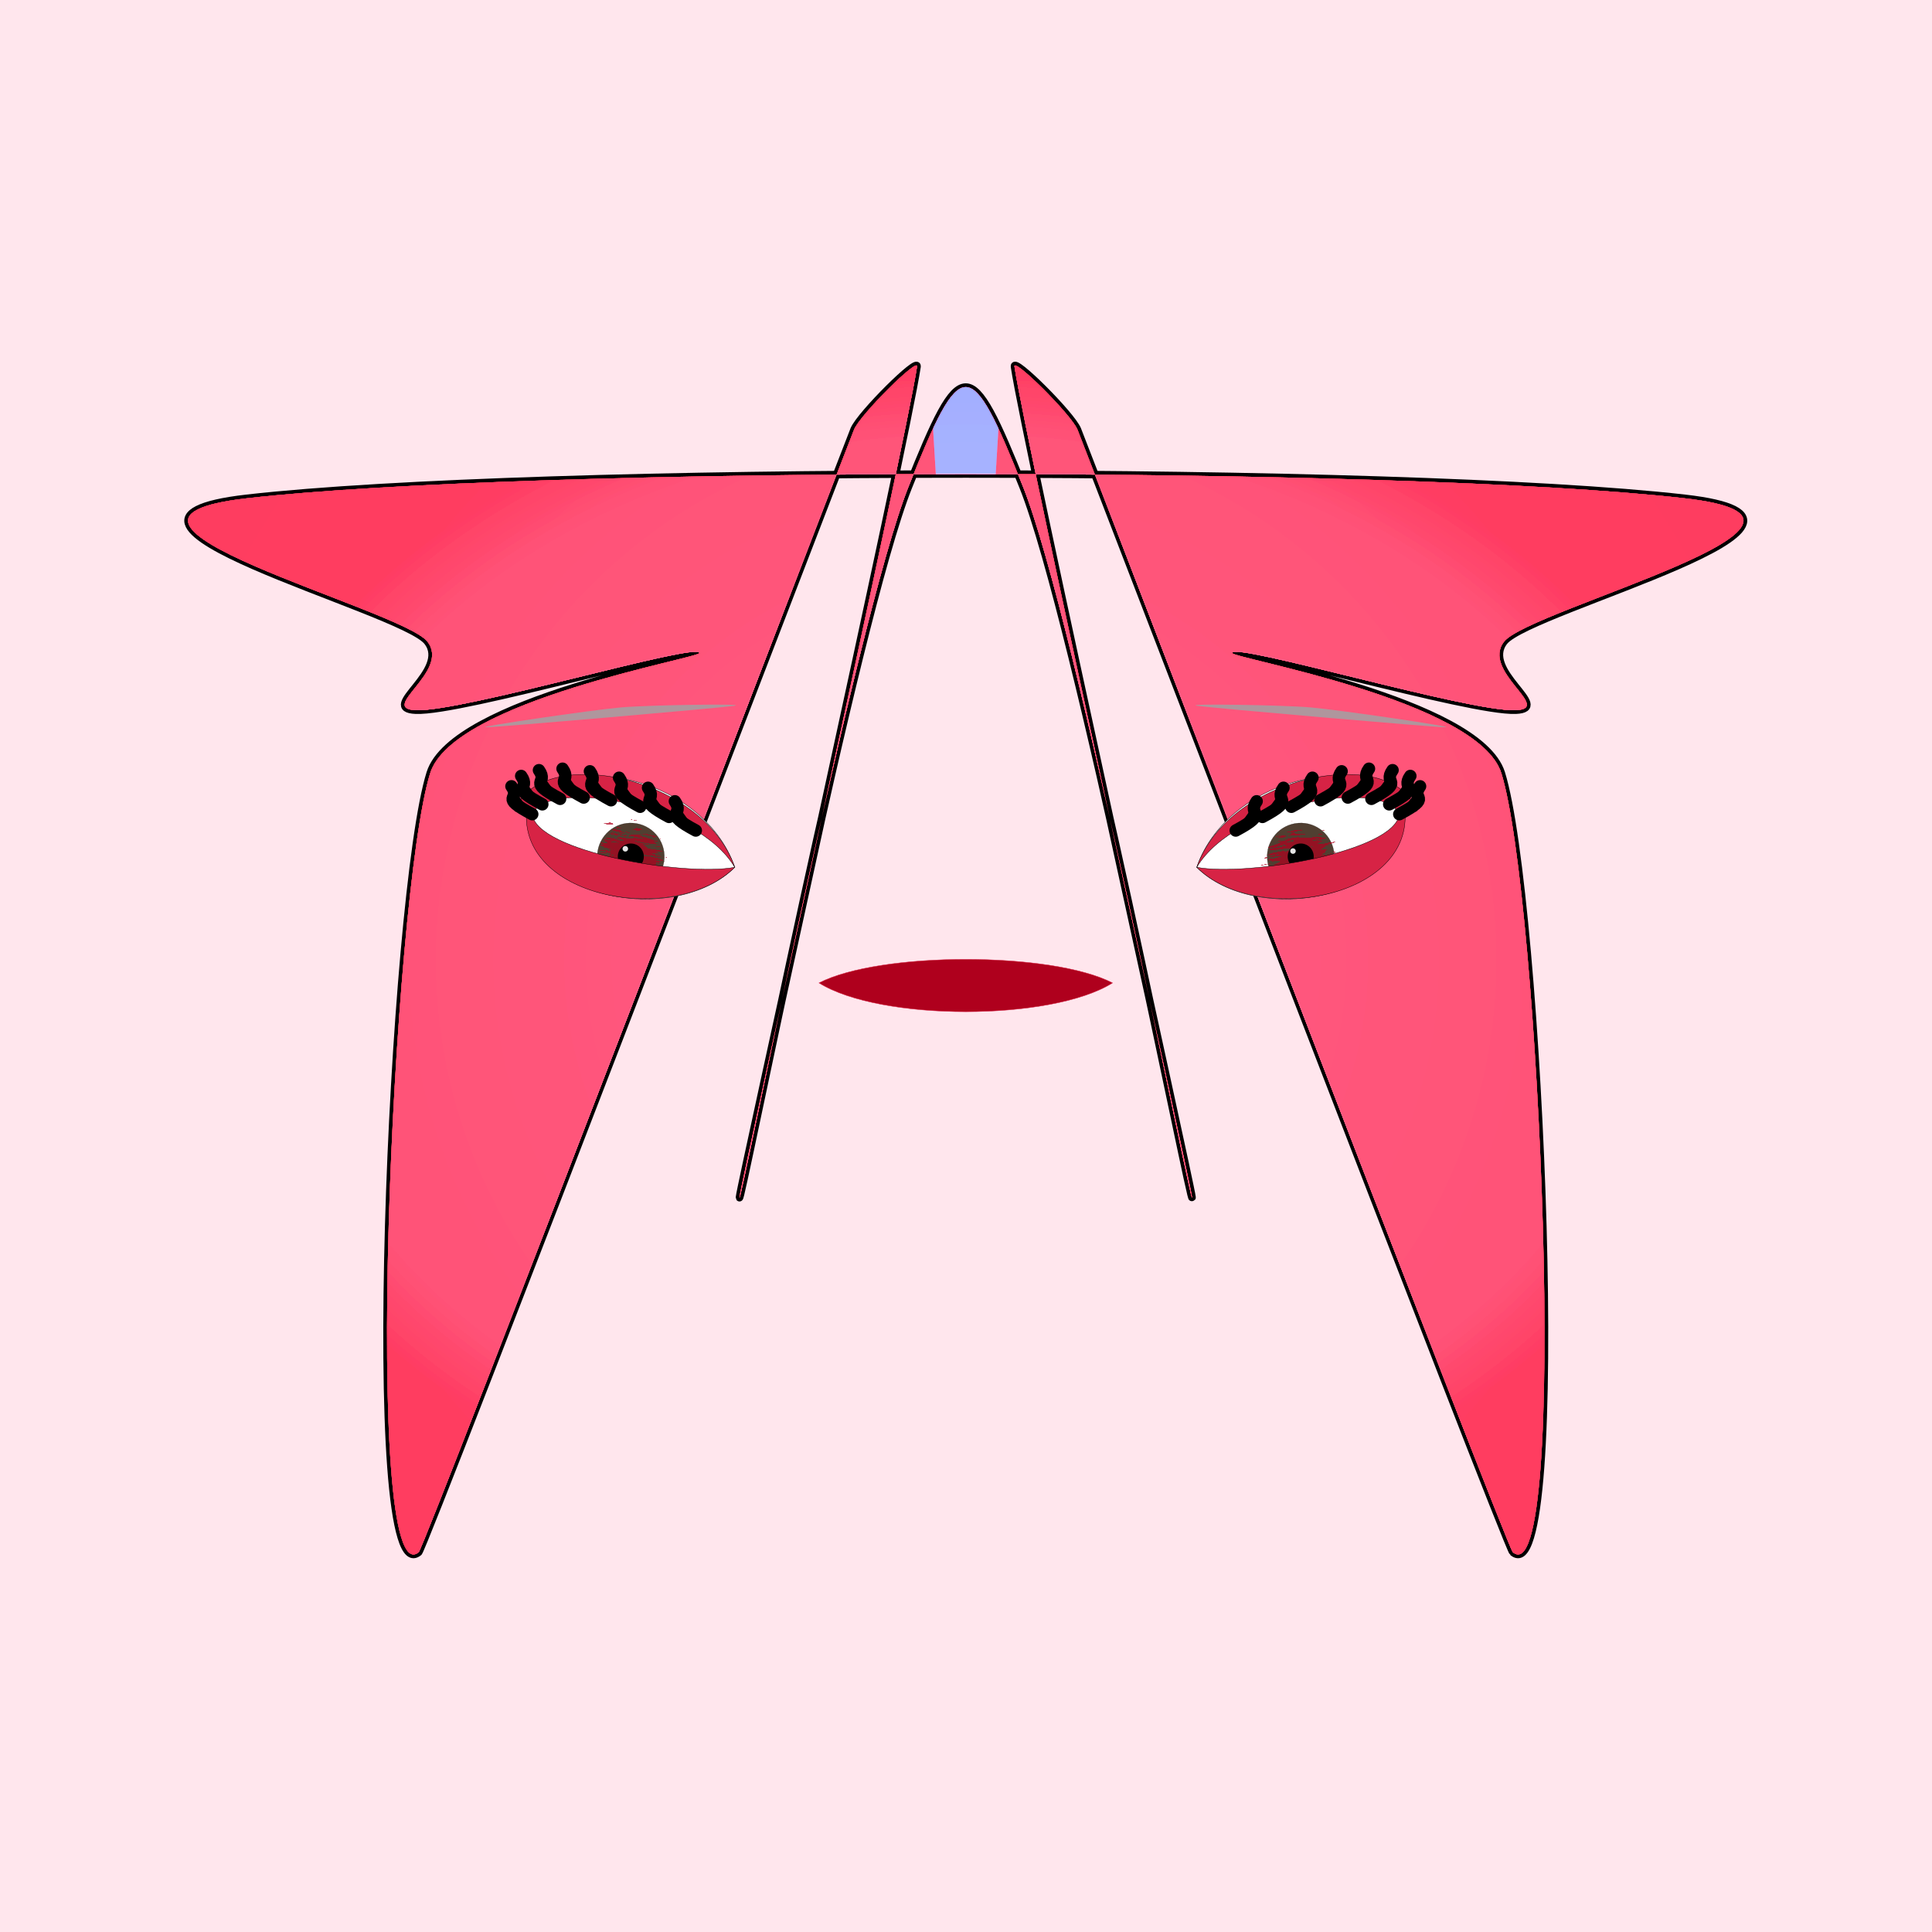
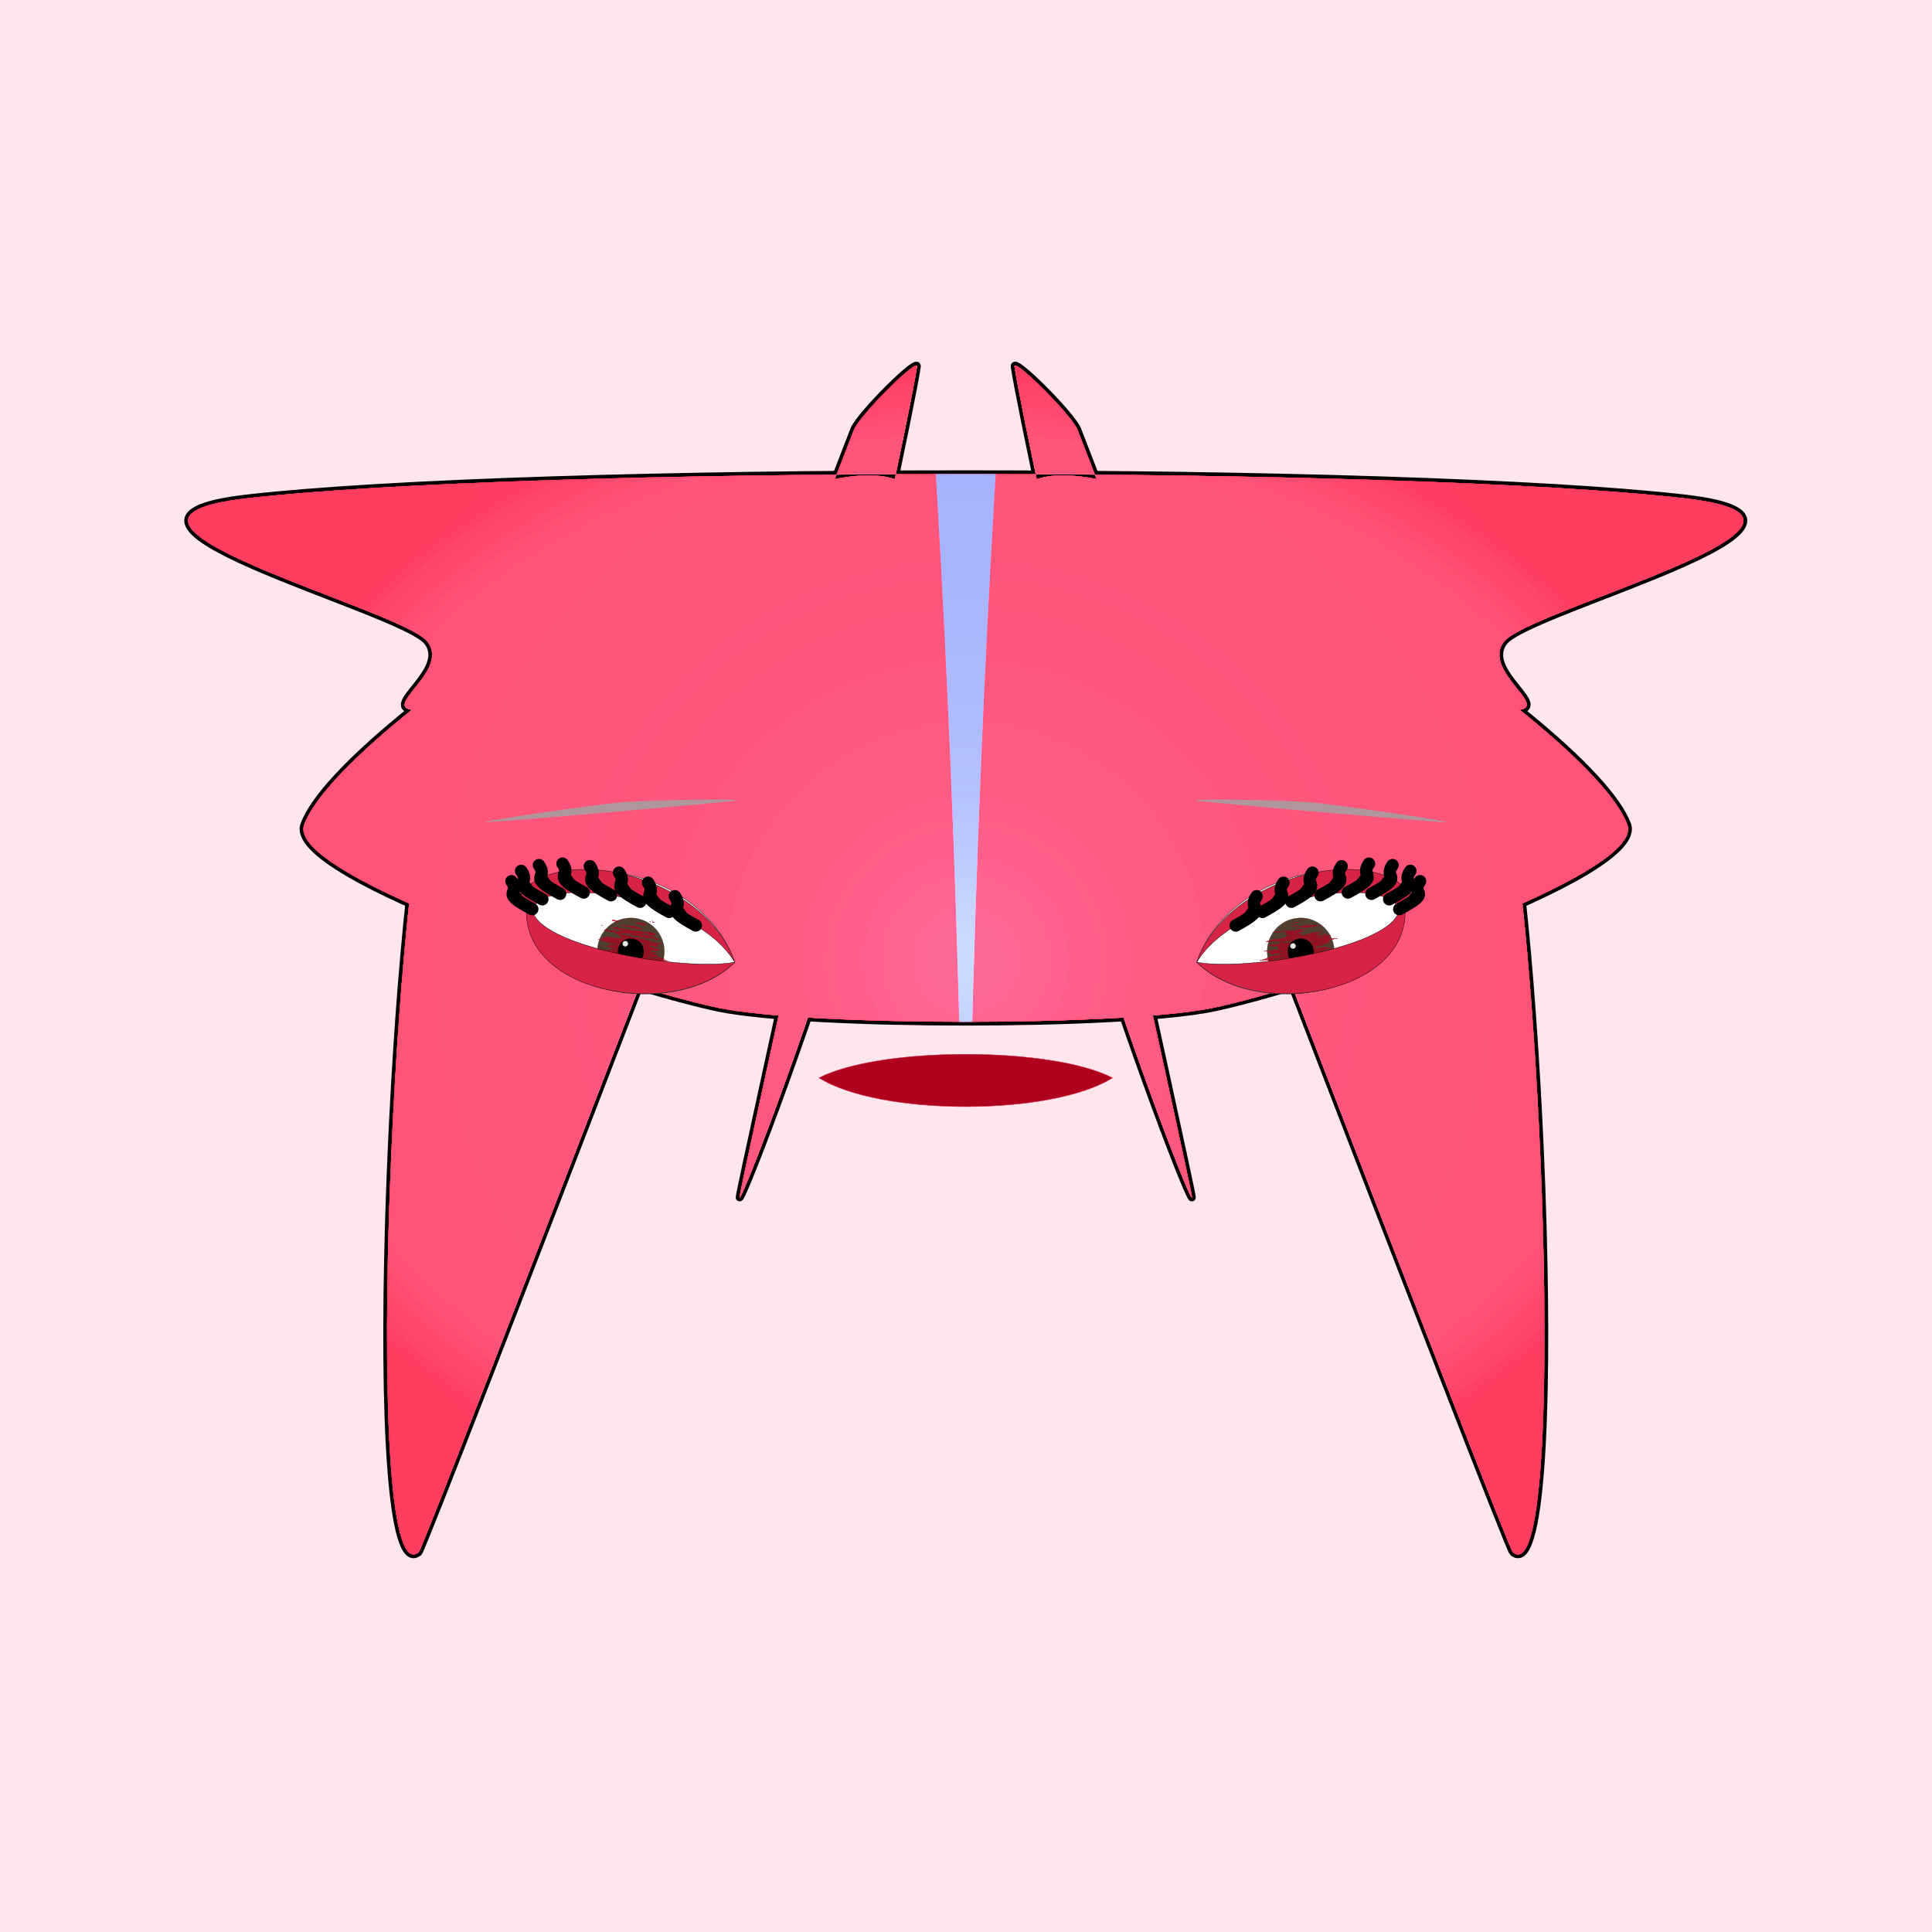
<svg xmlns="http://www.w3.org/2000/svg" viewBox="0 0 10000 10000">
  <rect width="10000" height="10000" fill="#ffe6ed" />
  <g transform="translate(85.07,22.55) scale(0.982739, 0.982739)">
    <defs>
      <mask id="av-pattern">
        <g>
          <g transform="translate(0, 0)">
            <g transform="scale(1 1) rotate(180 5000 5000)">
              <path d="M 0, 8265.16 C -64823.53 8265.16, 5000 71829.82, 5000 2006.29C 5000 71829.82, 74823.53 8265.16, 10000 8265.16Z" fill="#efefef" />
            </g>
          </g>
        </g>
      </mask>
      <radialGradient id="av-gradox" cx="50%" cy="50%" r="50%" fx="50%" fy="50%" spreadMethod="pad">
        <stop offset="89%" stop-color="#ff4b6d" />
        <stop offset="100%" stop-color="#eb3759" />
      </radialGradient>
      <filter id="av-light">
        <feDiffuseLighting in="SourceGraphic" result="light" lighting-color="white">
          <fePointLight x="5000" y="5031.47" z="476.19" />
        </feDiffuseLighting>
        <feComposite in="SourceGraphic" in2="light" operator="arithmetic" k1="0.9" k2="1.1" k3="0" k4="0" />
      </filter>
-       <path id="av-bp" d="M8786.53,2601.36C7293.19 2431.27, 2706.81 2431.27, 1213.47 2601.36C187.61 2718.2, 2026 3182.73, 2163.87 3355.65C2288.65 3512.16, 1902.61 3709.24, 2103.53 3717.7C2348.01 3727.99, 3584.15 3359.37, 3597.02 3415.99C3603.16 3443, 2299.26 3664.13, 2178.96 4049.59C1978.94 4690.47, 1816.55 8397.84, 2118.62 8152.92C2149.26 8128.07, 4375.62 2325.02, 4411.65 2239.3C4445.1 2159.7, 4751.23 1855.88, 4743.54 1907.41C4681.42 2323.6, 3812.88 6217.06, 3808.22 6282.28C3799.74 6400.93, 4418.61 3241.59, 4698.28 2541.02C4977.95 1840.45, 5022.05 1840.45, 5301.72 2541.02C5581.39 3241.59, 6200.26 6400.93, 6191.78 6282.28C6187.12 6217.06, 5318.58 2323.6, 5256.46 1907.41C5248.77 1855.88, 5554.9 2159.7, 5588.35 2239.3C5624.38 2325.02, 7850.74 8128.07, 7881.38 8152.92C8183.45 8397.84, 8021.06 4690.47, 7821.04 4049.59C7700.74 3664.13, 6396.84 3443, 6402.98 3415.99C6415.85 3359.37, 7651.99 3727.99, 7896.47 3717.7C8097.39 3709.24, 7711.35 3512.16, 7836.13 3355.65C7974 3182.73, 9812.39 2718.2, 8786.53 2601.36" />
+       <path id="av-bp" d="M8786.53,2601.36C7293.19 2431.27, 2706.81 2431.27, 1213.47 2601.36C187.61 2718.2, 2026 3182.73, 2163.87 3355.65C2288.65 3512.16, 1902.61 3709.24, 2103.53 3717.7C2348.01 3727.99, 3584.15 3359.37, 3597.02 3415.99C3603.16 3443, 2299.26 3664.13, 2178.96 4049.59C1978.94 4690.47, 1816.55 8397.84, 2118.62 8152.92C2149.26 8128.07, 4375.62 2325.02, 4411.65 2239.3C4445.1 2159.7, 4751.23 1855.88, 4743.54 1907.41C4681.42 2323.6, 3812.88 6217.06, 3808.22 6282.28C3799.74 6400.93, 5127.66 2908.25, 4698.28 2541.02C4239.67 2148.79, 1714.32 3772.02, 1515.19 4321.14C1415.62 4595.7, 3224.4 5190.07, 3702.62 5286.62C4180.84 5383.17, 5819.16 5383.17, 6297.38 5286.62C6775.6 5190.07, 8584.38 4595.7, 8484.81 4321.14C8285.68 3772.02, 5760.33 2148.79, 5301.72 2541.02C4872.34 2908.25, 6200.26 6400.93, 6191.78 6282.28C6187.12 6217.06, 5318.58 2323.6, 5256.46 1907.41C5248.77 1855.88, 5554.9 2159.7, 5588.35 2239.3C5624.38 2325.02, 7850.74 8128.07, 7881.38 8152.92C8183.45 8397.84, 8021.06 4690.47, 7821.04 4049.59C7700.74 3664.13, 6396.84 3443, 6402.98 3415.99C6415.85 3359.37, 7651.99 3727.99, 7896.47 3717.7C8097.39 3709.24, 7711.35 3512.16, 7836.13 3355.65C7974 3182.73, 9812.39 2718.2, 8786.53 2601.36" />
    </defs>
    <use href="#av-bp" stroke-width="39.22" stroke="#000000" fill="#ff4b6d" />
    <g filter="url(#av-light)">
      <use href="#av-bp" fill="#ff4b6d" />
      <use href="#av-bp" fill="url(#av-gradox)" />
      <use href="#av-bp" fill="#8ea5ff" mask="url(#av-pattern)" />
    </g>
    <g id="av-face">
      <defs>
        <clipPath id="av-eye-left-clip">
-           <path d="M2686.6 4355.95 C2740.45 3988.32,3530.9 3988.32,3785.05 4451.95 C3530.9 4808.74,2740.45 4808.74,2686.6 4355.95 Z" />
+           <path d="M2686.6 4855.95 C2740.45 4488.32,3530.9 4488.32,3785.05 4951.95 C3530.9 5308.74,2740.45 5308.74,2686.6 4855.95 Z" />
        </clipPath>
        <clipPath id="av-eye-right-clip">
-           <path d="M7313.4 4355.95 C7259.55 3988.32,6469.1 3988.32,6214.95 4451.95 C6469.1 4808.74,7259.55 4808.74,7313.4 4355.95 Z" />
+           <path d="M7313.4 4855.95 C7259.55 4488.32,6469.1 4488.32,6214.95 4951.95 C6469.1 5308.74,7259.55 5308.74,7313.4 4855.95 Z" />
        </clipPath>
        <filter id="av-eye-noise">
          <feTurbulence type="fractalNoise" stitchTiles="stitch" baseFrequency="0.012 0.067" numOctaves="5" seed="171" result="warp" />
          <feDisplacementMap xChannelSelector="R" yChannelSelector="G" scale="249.33" in="SourceGraphic" in2="warp" />
        </filter>
      </defs>
      <g id="av-mouth" data-family="6">
-         <path d="M4226.77 5154.01 C4549.42 4988.32,5450.58 4988.32,5773.23 5154.01 C5450.58 5356.12,4549.42 5356.12,4226.77 5154.01 Z" fill="#af001d" stroke="#d72345" stroke-width="1.96" stroke-linejoin="round" />
+         <path d="M4226.77 5654.01 C4549.42 5488.32,5450.58 5488.32,5773.23 5654.01 C5450.58 5856.12,4549.42 5856.12,4226.77 5654.01 Z" fill="#af001d" stroke="#d72345" stroke-width="1.96" stroke-linejoin="round" />
      </g>
-       <g id="av-eye-left" transform="rotate(9.695434,3235.83,4488.32)">
-         <path class="av-eyeball" d="M2686.6 4355.95 C2740.45 3988.32,3530.9 3988.32,3785.05 4451.95 C3530.9 4808.74,2740.45 4808.74,2686.6 4355.95 Z" fill="#ffffff" stroke="#000000" stroke-width="1.96" />
+       <g id="av-eye-left" transform="rotate(9.695434,3235.83,4988.32)">
+         <path class="av-eyeball" d="M2686.6 4855.95 C2740.45 4488.32,3530.9 4488.32,3785.05 4951.95 C3530.9 5308.74,2740.45 5308.74,2686.6 4855.95 Z" fill="#ffffff" stroke="#000000" stroke-width="1.96" />
        <g clip-path="url(#av-eye-left-clip)">
-           <circle class="av-iris" cx="3235.83" cy="4488.32" r="176.67" fill="#503f31" stroke="#000000" stroke-width="0.8" />
-           <ellipse class="av-iris-shade" cx="3235.83" cy="4488.32" rx="143.69" ry="119.74" fill="#af001d" opacity="0.722" filter="url(#av-eye-noise)" />
-           <circle class="av-pupil" cx="3235.83" cy="4488.32" r="68.59" fill="#000000" />
-           <circle class="av-highlight" cx="3200.5" cy="4452.99" r="14.72" fill="#ffffff" opacity="0.9" />
-           <circle class="av-highlight" cx="3265.28" cy="4517.77" r="9.3" fill="#002b37" opacity="0.3" />
-           <circle class="av-highlight" cx="3271.16" cy="4523.65" r="6.31" fill="#ffffff" opacity="0.8" />
+           <circle class="av-iris" cx="3235.83" cy="4988.32" r="176.67" fill="#503f31" stroke="#000000" stroke-width="0.8" />
+           <ellipse class="av-iris-shade" cx="3235.83" cy="4988.32" rx="143.69" ry="119.74" fill="#af001d" opacity="0.722" filter="url(#av-eye-noise)" />
+           <circle class="av-pupil" cx="3235.83" cy="4988.32" r="68.59" fill="#000000" />
+           <circle class="av-highlight" cx="3200.5" cy="4952.99" r="14.72" fill="#ffffff" opacity="0.9" />
+           <circle class="av-highlight" cx="3265.28" cy="5017.77" r="9.3" fill="#002b37" opacity="0.3" />
+           <circle class="av-highlight" cx="3271.16" cy="5023.65" r="6.31" fill="#ffffff" opacity="0.8" />
        </g>
-         <path class="av-upper-lid" d="M2593.48 4355.95 C2647.33 3988.32,3530.9 3988.32,3785.05 4451.95 C3530.9 4152.5,2740.45 4152.5,2686.6 4355.95 Z" fill="#d72345" stroke="#000000" stroke-width="1.96" />
-         <path class="av-lower-lid" d="M2655.56 4355.95 C2709.41 4808.74,3530.9 4808.74,3785.05 4451.95 C3530.9 4546.16,2740.45 4546.16,2686.6 4355.95 Z" fill="#d72345" stroke="#000000" stroke-width="1.96" />
-         <path class="av-lash" d="M2686.6 4355.95 C2490.67 4290.64, 2619.18 4294.84, 2553.87 4229.53" stroke="#000000" stroke-width="65.31" stroke-linecap="round" fill="#000000" />
-         <path class="av-lash" d="M2730.09 4295.8 C2534.16 4230.49, 2660.56 4232.55, 2595.25 4167.24" stroke="#000000" stroke-width="65.31" stroke-linecap="round" fill="#000000" />
-         <path class="av-lash" d="M2817.66 4251.52 C2621.73 4186.21, 2747.68 4186.78, 2682.37 4121.47" stroke="#000000" stroke-width="65.31" stroke-linecap="round" fill="#000000" />
-         <path class="av-lash" d="M2938.84 4223.87 C2742.91 4158.56, 2868.84 4158.25, 2803.53 4092.94" stroke="#000000" stroke-width="65.31" stroke-linecap="round" fill="#000000" />
-         <path class="av-lash" d="M3083.16 4213.67 C2887.23 4148.36, 3013.24 4147.43, 2947.93 4082.12" stroke="#000000" stroke-width="65.31" stroke-linecap="round" fill="#000000" />
-         <path class="av-lash" d="M3240.12 4221.71 C3044.19 4156.4, 3170.34 4154.94, 3105.03 4089.63" stroke="#000000" stroke-width="65.31" stroke-linecap="round" fill="#000000" />
-         <path class="av-lash" d="M3399.28 4248.76 C3203.35 4183.45, 3329.71 4181.46, 3264.4 4116.15" stroke="#000000" stroke-width="65.31" stroke-linecap="round" fill="#000000" />
-         <path class="av-lash" d="M3550.13 4295.63 C3354.2 4230.32, 3480.9 4227.72, 3415.59 4162.41" stroke="#000000" stroke-width="65.31" stroke-linecap="round" fill="#000000" />
+         <path class="av-upper-lid" d="M2593.48 4855.95 C2647.33 4488.32,3530.9 4488.32,3785.05 4951.95 C3530.9 4652.5,2740.45 4652.5,2686.6 4855.95 Z" fill="#d72345" stroke="#000000" stroke-width="1.96" />
+         <path class="av-lower-lid" d="M2655.56 4855.95 C2709.41 5308.74,3530.9 5308.74,3785.05 4951.95 C3530.9 5046.16,2740.45 5046.16,2686.6 4855.95 Z" fill="#d72345" stroke="#000000" stroke-width="1.96" />
+         <path class="av-lash" d="M2686.6 4855.95 C2490.67 4790.64, 2619.18 4794.84, 2553.87 4729.53" stroke="#000000" stroke-width="65.31" stroke-linecap="round" fill="#000000" />
+         <path class="av-lash" d="M2730.09 4795.8 C2534.16 4730.49, 2660.56 4732.55, 2595.25 4667.24" stroke="#000000" stroke-width="65.31" stroke-linecap="round" fill="#000000" />
+         <path class="av-lash" d="M2817.66 4751.52 C2621.73 4686.21, 2747.68 4686.78, 2682.37 4621.47" stroke="#000000" stroke-width="65.31" stroke-linecap="round" fill="#000000" />
+         <path class="av-lash" d="M2938.84 4723.87 C2742.91 4658.56, 2868.84 4658.25, 2803.53 4592.94" stroke="#000000" stroke-width="65.31" stroke-linecap="round" fill="#000000" />
+         <path class="av-lash" d="M3083.16 4713.67 C2887.23 4648.36, 3013.24 4647.43, 2947.93 4582.12" stroke="#000000" stroke-width="65.31" stroke-linecap="round" fill="#000000" />
+         <path class="av-lash" d="M3240.12 4721.71 C3044.19 4656.4, 3170.34 4654.94, 3105.03 4589.63" stroke="#000000" stroke-width="65.31" stroke-linecap="round" fill="#000000" />
+         <path class="av-lash" d="M3399.28 4748.76 C3203.35 4683.45, 3329.71 4681.46, 3264.4 4616.15" stroke="#000000" stroke-width="65.31" stroke-linecap="round" fill="#000000" />
+         <path class="av-lash" d="M3550.13 4795.63 C3354.2 4730.32, 3480.9 4727.72, 3415.59 4662.41" stroke="#000000" stroke-width="65.31" stroke-linecap="round" fill="#000000" />
      </g>
-       <g id="av-eye-right" transform="rotate(-9.695434,6764.17,4488.32)">
-         <path class="av-eyeball" d="M7313.4 4355.95 C7259.55 3988.32,6469.1 3988.32,6214.95 4451.95 C6469.1 4808.74,7259.55 4808.74,7313.4 4355.95 Z" fill="#ffffff" stroke="#000000" stroke-width="1.96" />
+       <g id="av-eye-right" transform="rotate(-9.695434,6764.17,4988.32)">
+         <path class="av-eyeball" d="M7313.4 4855.95 C7259.55 4488.32,6469.1 4488.32,6214.95 4951.95 C6469.1 5308.74,7259.55 5308.74,7313.4 4855.95 Z" fill="#ffffff" stroke="#000000" stroke-width="1.96" />
        <g clip-path="url(#av-eye-right-clip)">
-           <circle class="av-iris" cx="6764.17" cy="4488.32" r="176.67" fill="#503f31" stroke="#000000" stroke-width="0.8" />
-           <ellipse class="av-iris-shade" cx="6764.17" cy="4488.32" rx="143.69" ry="119.74" fill="#af001d" opacity="0.722" filter="url(#av-eye-noise)" />
-           <circle class="av-pupil" cx="6764.17" cy="4488.32" r="68.59" fill="#000000" />
-           <circle class="av-highlight" cx="6728.84" cy="4452.99" r="14.72" fill="#ffffff" opacity="0.9" />
-           <circle class="av-highlight" cx="6793.62" cy="4517.77" r="9.3" fill="#002b37" opacity="0.3" />
-           <circle class="av-highlight" cx="6799.5" cy="4523.65" r="6.31" fill="#ffffff" opacity="0.8" />
+           <circle class="av-iris" cx="6764.17" cy="4988.32" r="176.67" fill="#503f31" stroke="#000000" stroke-width="0.8" />
+           <ellipse class="av-iris-shade" cx="6764.17" cy="4988.32" rx="143.69" ry="119.74" fill="#af001d" opacity="0.722" filter="url(#av-eye-noise)" />
+           <circle class="av-pupil" cx="6764.17" cy="4988.32" r="68.59" fill="#000000" />
+           <circle class="av-highlight" cx="6728.84" cy="4952.99" r="14.72" fill="#ffffff" opacity="0.9" />
+           <circle class="av-highlight" cx="6793.62" cy="5017.77" r="9.3" fill="#002b37" opacity="0.3" />
+           <circle class="av-highlight" cx="6799.5" cy="5023.65" r="6.31" fill="#ffffff" opacity="0.8" />
        </g>
-         <path class="av-upper-lid" d="M7406.52 4355.95 C7352.67 3988.32,6469.1 3988.32,6214.95 4451.95 C6469.1 4152.5,7259.55 4152.5,7313.4 4355.95 Z" fill="#d72345" stroke="#000000" stroke-width="1.96" />
-         <path class="av-lower-lid" d="M7344.44 4355.95 C7290.59 4808.74,6469.1 4808.74,6214.95 4451.95 C6469.1 4546.16,7259.55 4546.16,7313.4 4355.95 Z" fill="#d72345" stroke="#000000" stroke-width="1.96" />
-         <path class="av-lash" d="M7313.4 4355.95 C7509.33 4290.64, 7380.82 4294.84, 7446.13 4229.53" stroke="#000000" stroke-width="65.31" stroke-linecap="round" fill="#000000" />
-         <path class="av-lash" d="M7269.91 4295.8 C7465.84 4230.49, 7339.44 4232.55, 7404.75 4167.24" stroke="#000000" stroke-width="65.31" stroke-linecap="round" fill="#000000" />
-         <path class="av-lash" d="M7182.34 4251.52 C7378.27 4186.21, 7252.32 4186.77, 7317.63 4121.46" stroke="#000000" stroke-width="65.31" stroke-linecap="round" fill="#000000" />
-         <path class="av-lash" d="M7061.16 4223.87 C7257.09 4158.56, 7131.16 4158.25, 7196.47 4092.94" stroke="#000000" stroke-width="65.31" stroke-linecap="round" fill="#000000" />
-         <path class="av-lash" d="M6916.84 4213.67 C7112.77 4148.36, 6986.76 4147.43, 7052.07 4082.12" stroke="#000000" stroke-width="65.31" stroke-linecap="round" fill="#000000" />
-         <path class="av-lash" d="M6759.88 4221.71 C6955.81 4156.4, 6829.66 4154.94, 6894.97 4089.63" stroke="#000000" stroke-width="65.31" stroke-linecap="round" fill="#000000" />
-         <path class="av-lash" d="M6600.72 4248.76 C6796.65 4183.45, 6670.29 4181.46, 6735.6 4116.15" stroke="#000000" stroke-width="65.31" stroke-linecap="round" fill="#000000" />
-         <path class="av-lash" d="M6449.87 4295.63 C6645.8 4230.32, 6519.09 4227.72, 6584.4 4162.41" stroke="#000000" stroke-width="65.31" stroke-linecap="round" fill="#000000" />
+         <path class="av-upper-lid" d="M7406.52 4855.95 C7352.67 4488.32,6469.1 4488.32,6214.95 4951.95 C6469.1 4652.5,7259.55 4652.5,7313.4 4855.95 Z" fill="#d72345" stroke="#000000" stroke-width="1.96" />
+         <path class="av-lower-lid" d="M7344.44 4855.95 C7290.59 5308.74,6469.1 5308.74,6214.95 4951.95 C6469.1 5046.16,7259.55 5046.16,7313.4 4855.95 Z" fill="#d72345" stroke="#000000" stroke-width="1.96" />
+         <path class="av-lash" d="M7313.4 4855.95 C7509.33 4790.64, 7380.82 4794.84, 7446.13 4729.53" stroke="#000000" stroke-width="65.31" stroke-linecap="round" fill="#000000" />
+         <path class="av-lash" d="M7269.91 4795.8 C7465.84 4730.49, 7339.44 4732.55, 7404.75 4667.24" stroke="#000000" stroke-width="65.31" stroke-linecap="round" fill="#000000" />
+         <path class="av-lash" d="M7182.34 4751.52 C7378.27 4686.21, 7252.32 4686.77, 7317.63 4621.46" stroke="#000000" stroke-width="65.31" stroke-linecap="round" fill="#000000" />
+         <path class="av-lash" d="M7061.16 4723.87 C7257.09 4658.56, 7131.16 4658.25, 7196.47 4592.94" stroke="#000000" stroke-width="65.31" stroke-linecap="round" fill="#000000" />
+         <path class="av-lash" d="M6916.84 4713.67 C7112.77 4648.36, 6986.76 4647.43, 7052.07 4582.12" stroke="#000000" stroke-width="65.31" stroke-linecap="round" fill="#000000" />
+         <path class="av-lash" d="M6759.88 4721.71 C6955.81 4656.4, 6829.66 4654.94, 6894.97 4589.63" stroke="#000000" stroke-width="65.31" stroke-linecap="round" fill="#000000" />
+         <path class="av-lash" d="M6600.72 4748.76 C6796.65 4683.45, 6670.29 4681.46, 6735.6 4616.15" stroke="#000000" stroke-width="65.31" stroke-linecap="round" fill="#000000" />
+         <path class="av-lash" d="M6449.87 4795.63 C6645.8 4730.32, 6519.09 4727.72, 6584.4 4662.41" stroke="#000000" stroke-width="65.31" stroke-linecap="round" fill="#000000" />
      </g>
-       <path id="av-brow-left" d="M3781.61,3775.16C3697.02 3780.96, 2540.89 3790.75, 2470.35 3786.27C2400.59 3781.83, 3031.96 3738.55, 3185.37 3737.25C3338.78 3735.95, 3865.26 3769.42, 3781.61 3775.16" transform="translate(0,-29.73) rotate(-4.460449,3125.98,3761.76)" fill="#af969d" />
-       <path id="av-brow-right" d="M6218.39,3775.16C6302.98 3780.96, 7459.11 3790.75, 7529.65 3786.27C7599.41 3781.83, 6968.04 3738.55, 6814.63 3737.25C6661.22 3735.95, 6134.74 3769.42, 6218.39 3775.16" transform="translate(0,-29.73) rotate(4.460449,6874.02,3761.76)" fill="#af969d" />
+       <path id="av-brow-left" d="M3781.61,4275.16C3697.02 4280.96, 2540.89 4290.75, 2470.35 4286.27C2400.59 4281.83, 3031.96 4238.55, 3185.37 4237.25C3338.78 4235.95, 3865.26 4269.42, 3781.61 4275.16" transform="translate(0,-29.73) rotate(-4.460449,3125.98,4261.76)" fill="#af969d" />
+       <path id="av-brow-right" d="M6218.39,4275.16C6302.98 4280.96, 7459.11 4290.75, 7529.65 4286.27C7599.41 4281.83, 6968.04 4238.55, 6814.63 4237.25C6661.22 4235.95, 6134.74 4269.42, 6218.39 4275.16" transform="translate(0,-29.73) rotate(4.460449,6874.02,4261.76)" fill="#af969d" />
    </g>
  </g>
</svg>
